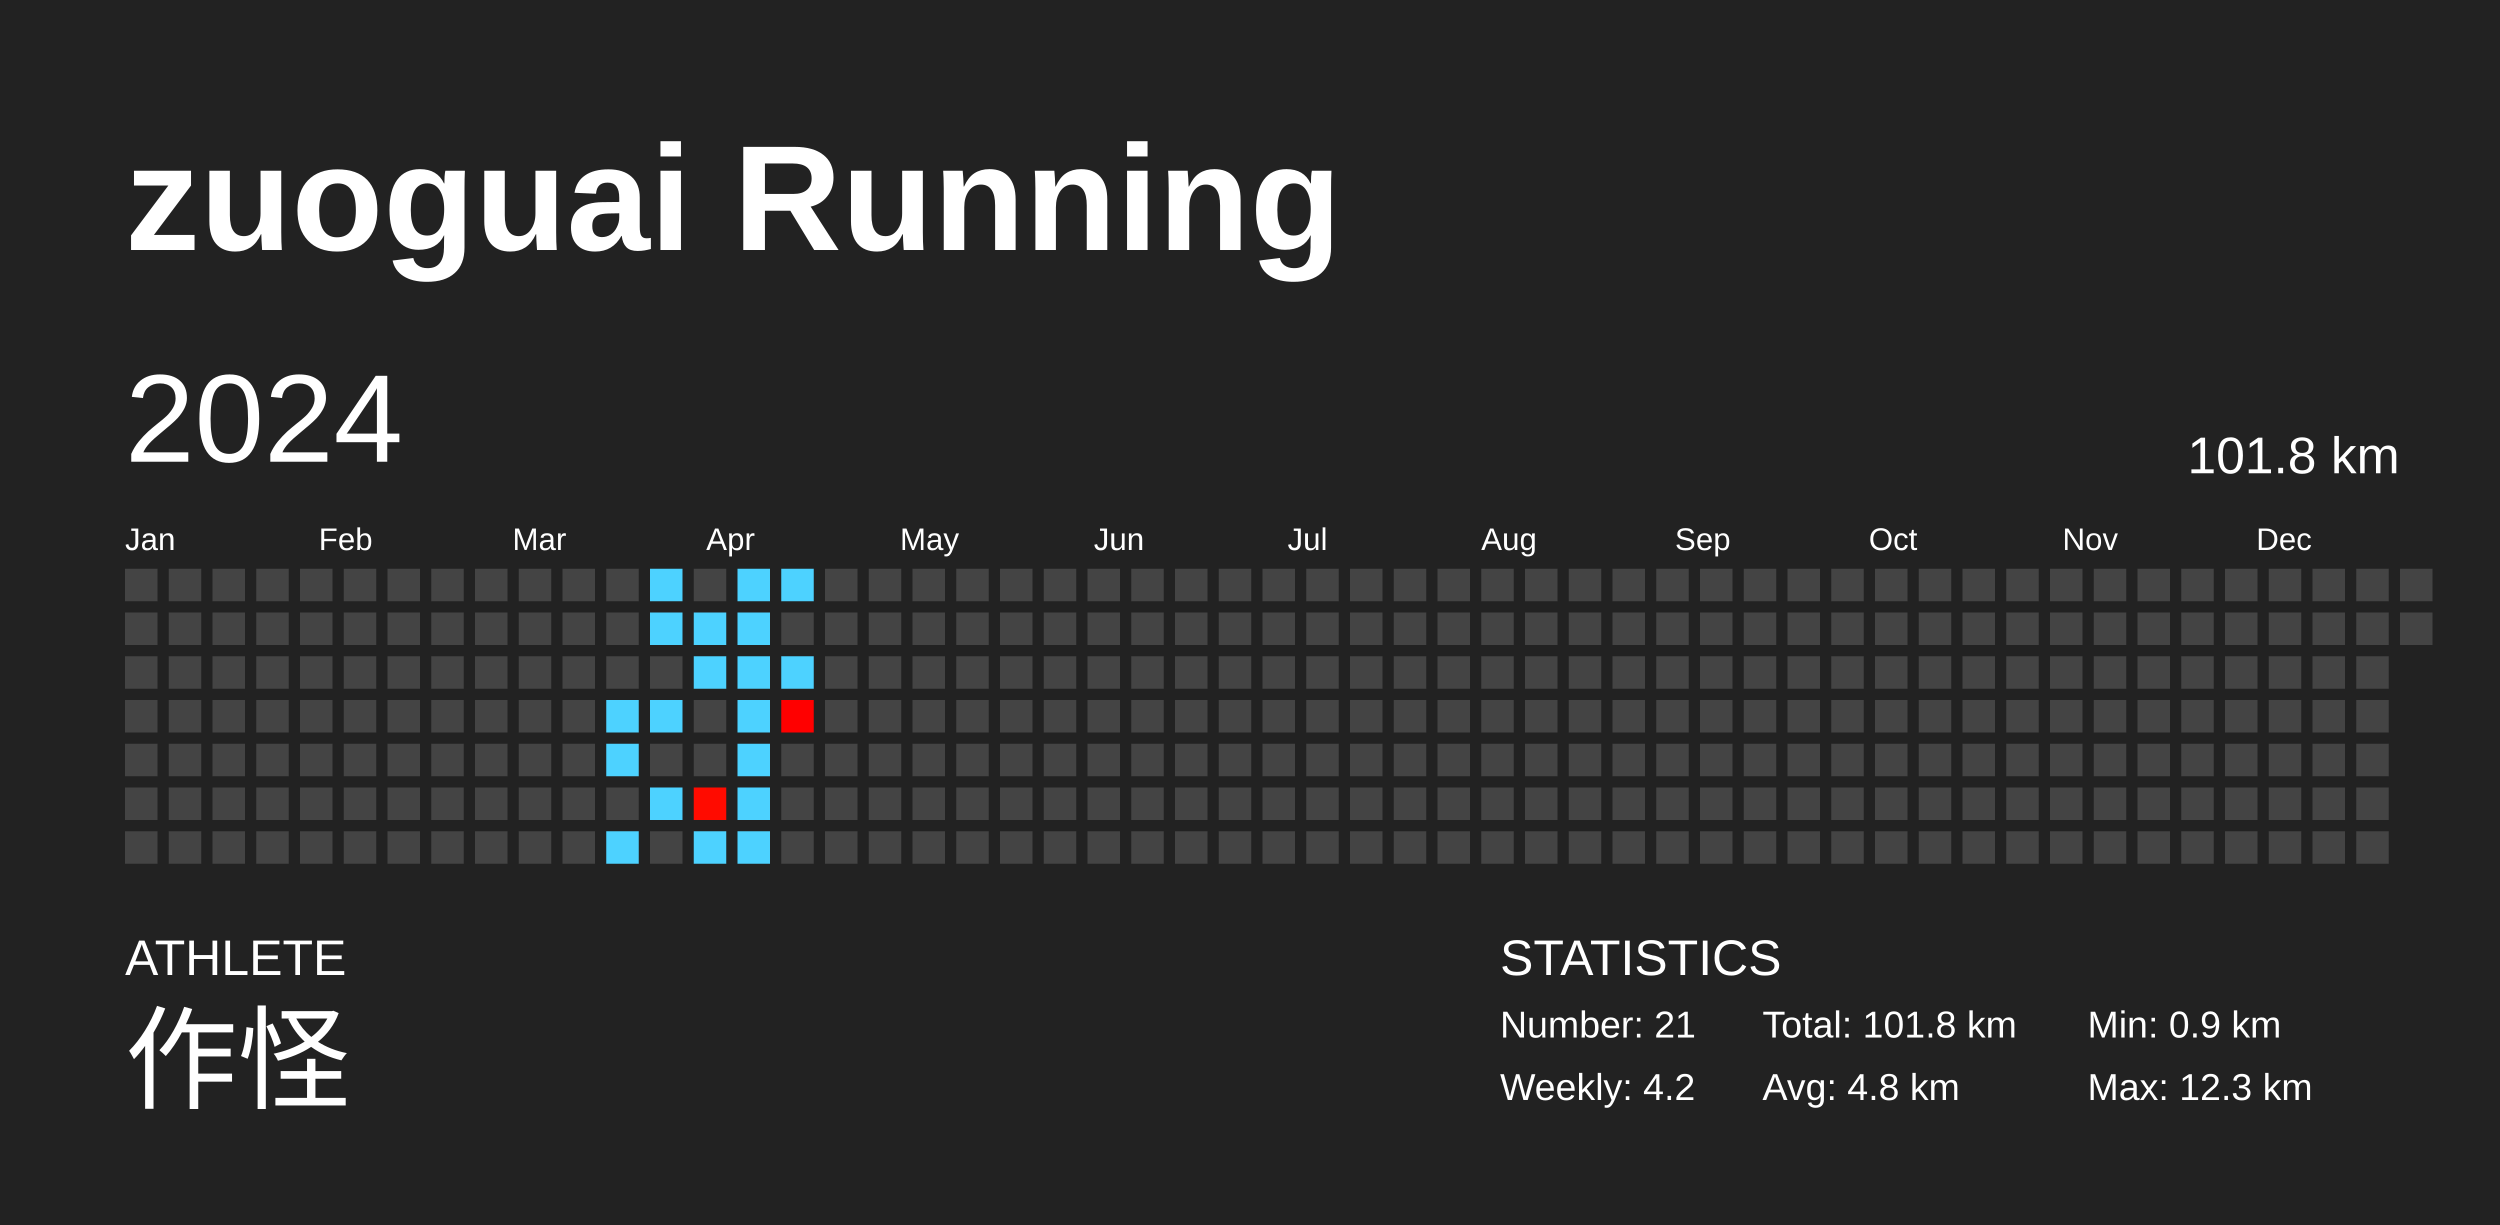
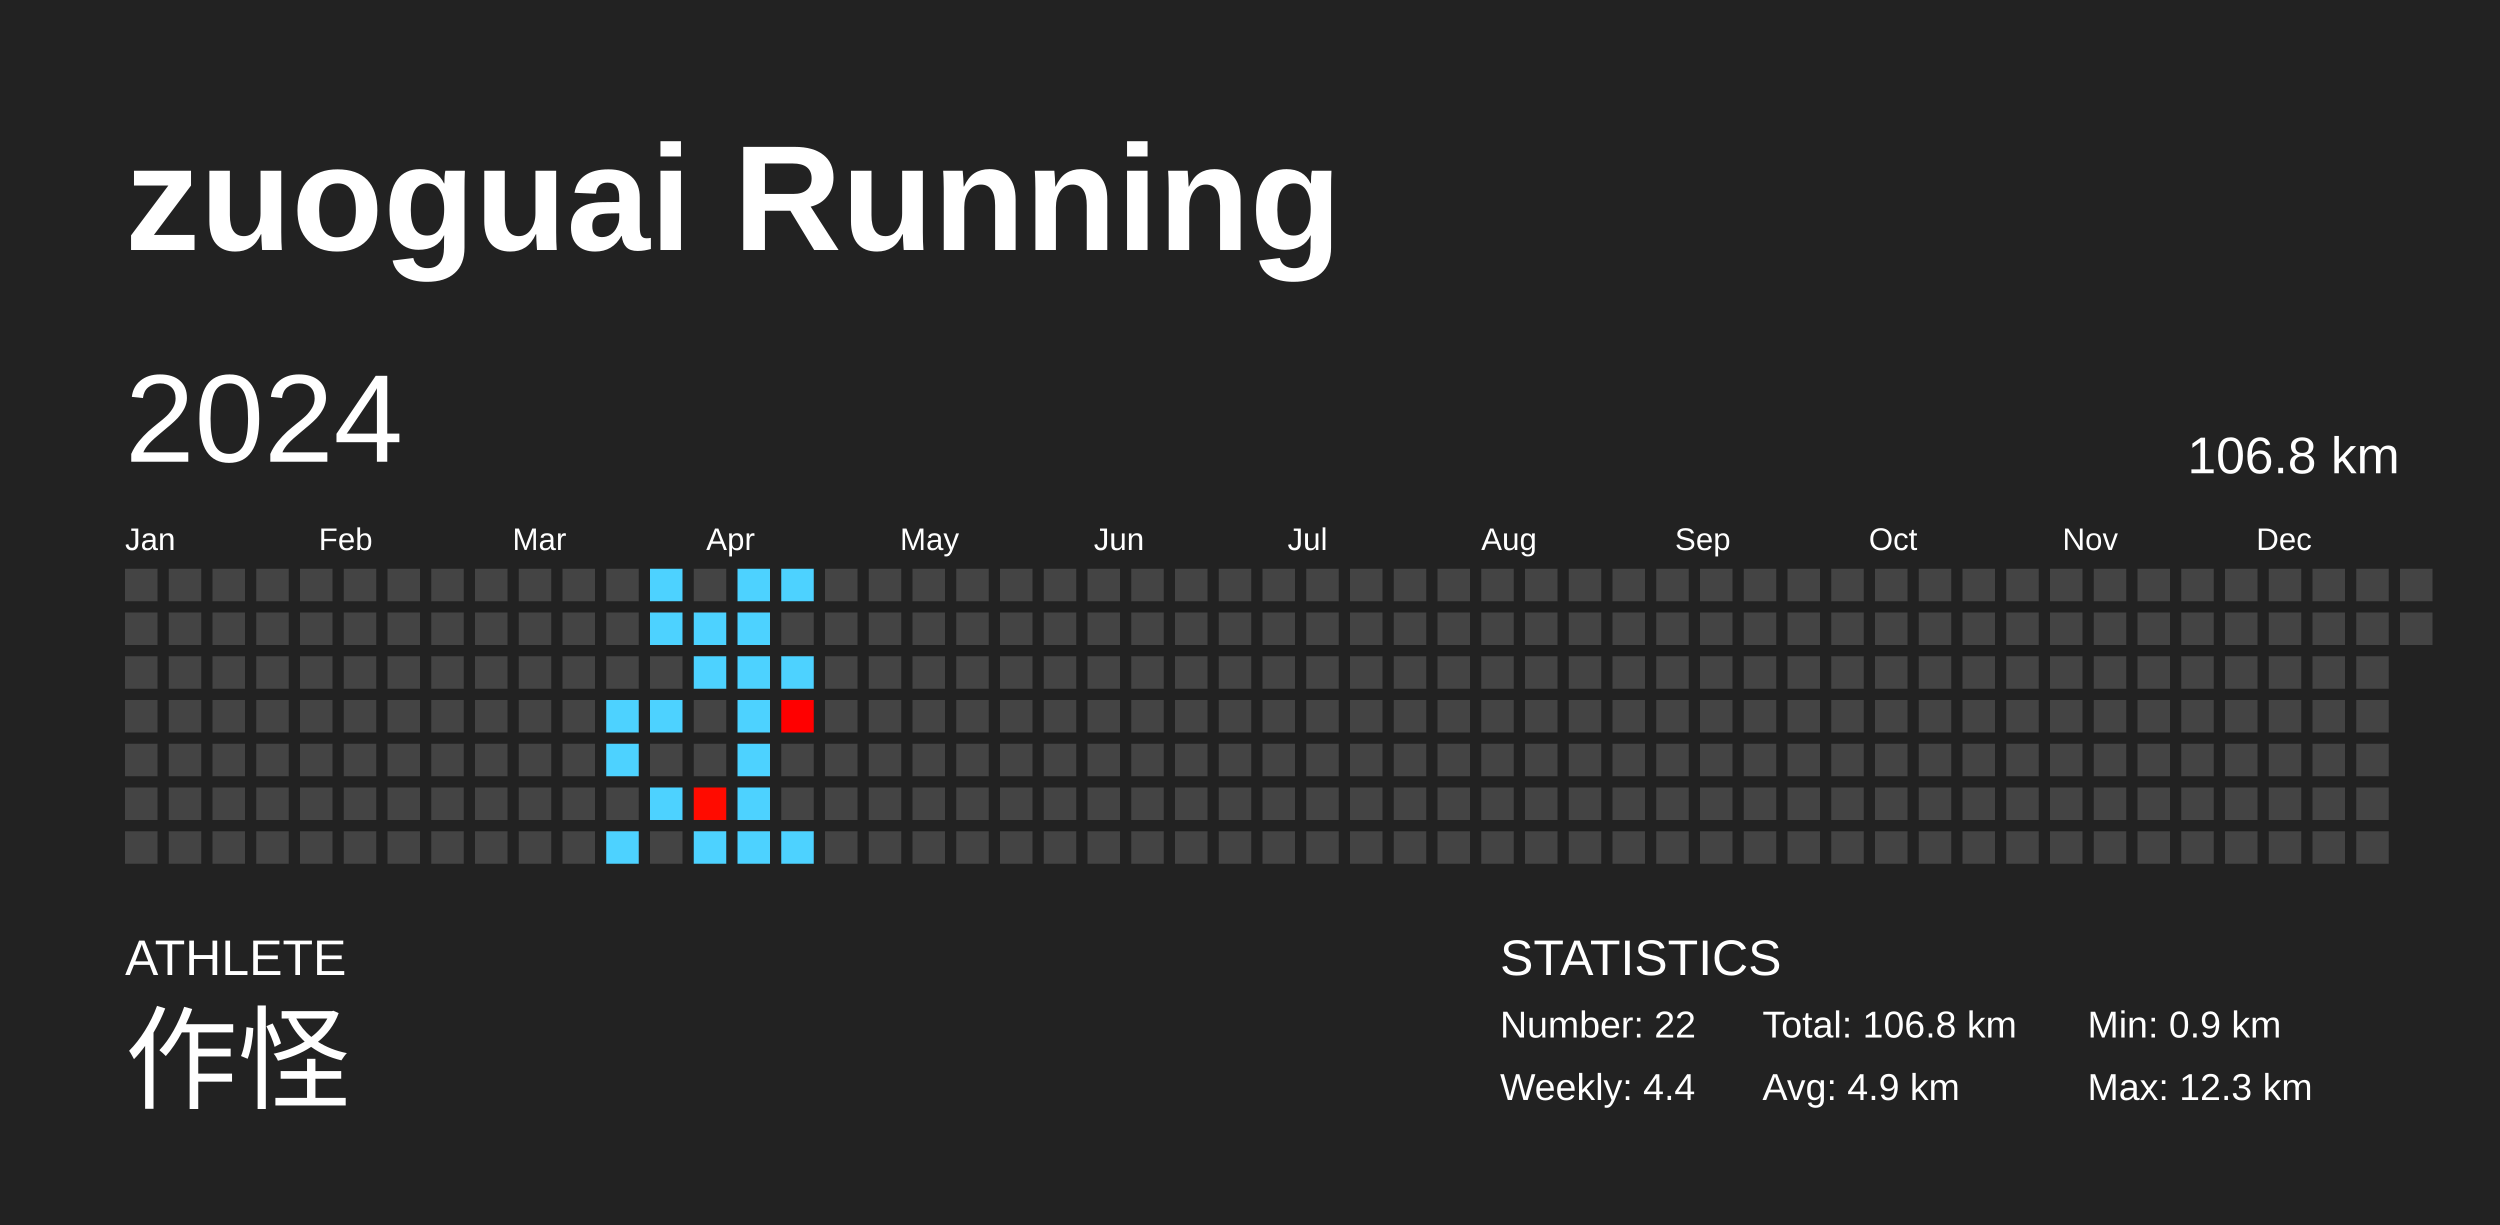
<svg xmlns="http://www.w3.org/2000/svg" baseProfile="full" height="98mm" version="1.1" viewBox="0,0,200,98" width="200mm">
  <defs />
  <rect fill="#222222" height="98" width="200" x="0" y="0" />
  <text fill="#FFFFFF" style="font-size:12px; font-family:Arial; font-weight:bold;" x="10" y="20">zuoguai Running</text>
  <text fill="#FFFFFF" style="font-size:4px; font-family:Arial" x="10" y="78">ATHLETE</text>
  <text fill="#FFFFFF" style="font-size:9px; font-family:Arial" x="10" y="88">作怪</text>
  <text fill="#FFFFFF" style="font-size:4px; font-family:Arial" x="120" y="78">STATISTICS</text>
-   <text fill="#FFFFFF" style="font-size:3px; font-family:Arial" x="120" y="83">Number: 21</text>
-   <text fill="#FFFFFF" style="font-size:3px; font-family:Arial" x="120" y="88">Weekly: 4.2</text>
-   <text fill="#FFFFFF" style="font-size:3px; font-family:Arial" x="141" y="83">Total: 101.8 km</text>
-   <text fill="#FFFFFF" style="font-size:3px; font-family:Arial" x="141" y="88">Avg: 4.8 km</text>
+   <text fill="#FFFFFF" style="font-size:3px; font-family:Arial" x="120" y="83">Number: 22</text>
+   <text fill="#FFFFFF" style="font-size:3px; font-family:Arial" x="120" y="88">Weekly: 4.4</text>
+   <text fill="#FFFFFF" style="font-size:3px; font-family:Arial" x="141" y="83">Total: 106.8 km</text>
+   <text fill="#FFFFFF" style="font-size:3px; font-family:Arial" x="141" y="88">Avg: 4.9 km</text>
  <text fill="#FFFFFF" style="font-size:3px; font-family:Arial" x="167" y="83">Min: 0.9 km</text>
  <text fill="#FFFFFF" style="font-size:3px; font-family:Arial" x="167" y="88">Max: 12.3 km</text>
  <text dominant-baseline="hanging" fill="#FFFFFF" style="font-size:10.0px; font-family:Arial;" x="10" y="30">2024</text>
-   <text dominant-baseline="hanging" fill="#FFFFFF" style="font-size:4.125px; font-family:Arial;" x="175" y="35">101.8 km</text>
+   <text dominant-baseline="hanging" fill="#FFFFFF" style="font-size:4.125px; font-family:Arial;" x="175" y="35">106.8 km</text>
  <text fill="#FFFFFF" style="font-size:2.5px; font-family:Arial" x="10.0" y="44">Jan</text>
  <text fill="#FFFFFF" style="font-size:2.5px; font-family:Arial" x="25.5" y="44">Feb</text>
  <text fill="#FFFFFF" style="font-size:2.5px; font-family:Arial" x="41.0" y="44">Mar</text>
  <text fill="#FFFFFF" style="font-size:2.5px; font-family:Arial" x="56.5" y="44">Apr</text>
  <text fill="#FFFFFF" style="font-size:2.5px; font-family:Arial" x="72.0" y="44">May</text>
  <text fill="#FFFFFF" style="font-size:2.5px; font-family:Arial" x="87.5" y="44">Jun</text>
  <text fill="#FFFFFF" style="font-size:2.5px; font-family:Arial" x="103.0" y="44">Jul</text>
  <text fill="#FFFFFF" style="font-size:2.5px; font-family:Arial" x="118.5" y="44">Aug</text>
  <text fill="#FFFFFF" style="font-size:2.5px; font-family:Arial" x="134.0" y="44">Sep</text>
  <text fill="#FFFFFF" style="font-size:2.5px; font-family:Arial" x="149.5" y="44">Oct</text>
  <text fill="#FFFFFF" style="font-size:2.5px; font-family:Arial" x="165.0" y="44">Nov</text>
  <text fill="#FFFFFF" style="font-size:2.5px; font-family:Arial" x="180.5" y="44">Dec</text>
  <rect fill="#444444" height="2.6" width="2.6" x="10.0" y="45.5" />
  <rect fill="#444444" height="2.6" width="2.6" x="10.0" y="49.0" />
  <rect fill="#444444" height="2.6" width="2.6" x="10.0" y="52.5" />
  <rect fill="#444444" height="2.6" width="2.6" x="10.0" y="56.0" />
  <rect fill="#444444" height="2.6" width="2.6" x="10.0" y="59.5" />
  <rect fill="#444444" height="2.6" width="2.6" x="10.0" y="63.0" />
  <rect fill="#444444" height="2.6" width="2.6" x="10.0" y="66.5" />
  <rect fill="#444444" height="2.6" width="2.6" x="13.5" y="45.5" />
  <rect fill="#444444" height="2.6" width="2.6" x="13.5" y="49.0" />
  <rect fill="#444444" height="2.6" width="2.6" x="13.5" y="52.5" />
  <rect fill="#444444" height="2.6" width="2.6" x="13.5" y="56.0" />
  <rect fill="#444444" height="2.6" width="2.6" x="13.5" y="59.5" />
  <rect fill="#444444" height="2.6" width="2.6" x="13.5" y="63.0" />
  <rect fill="#444444" height="2.6" width="2.6" x="13.5" y="66.5" />
  <rect fill="#444444" height="2.6" width="2.6" x="17.0" y="45.5" />
  <rect fill="#444444" height="2.6" width="2.6" x="17.0" y="49.0" />
  <rect fill="#444444" height="2.6" width="2.6" x="17.0" y="52.5" />
  <rect fill="#444444" height="2.6" width="2.6" x="17.0" y="56.0" />
  <rect fill="#444444" height="2.6" width="2.6" x="17.0" y="59.5" />
  <rect fill="#444444" height="2.6" width="2.6" x="17.0" y="63.0" />
  <rect fill="#444444" height="2.6" width="2.6" x="17.0" y="66.5" />
  <rect fill="#444444" height="2.6" width="2.6" x="20.5" y="45.5" />
  <rect fill="#444444" height="2.6" width="2.6" x="20.5" y="49.0" />
  <rect fill="#444444" height="2.6" width="2.6" x="20.5" y="52.5" />
  <rect fill="#444444" height="2.6" width="2.6" x="20.5" y="56.0" />
  <rect fill="#444444" height="2.6" width="2.6" x="20.5" y="59.5" />
  <rect fill="#444444" height="2.6" width="2.6" x="20.5" y="63.0" />
  <rect fill="#444444" height="2.6" width="2.6" x="20.5" y="66.5" />
  <rect fill="#444444" height="2.6" width="2.6" x="24.0" y="45.5" />
  <rect fill="#444444" height="2.6" width="2.6" x="24.0" y="49.0" />
  <rect fill="#444444" height="2.6" width="2.6" x="24.0" y="52.5" />
  <rect fill="#444444" height="2.6" width="2.6" x="24.0" y="56.0" />
  <rect fill="#444444" height="2.6" width="2.6" x="24.0" y="59.5" />
  <rect fill="#444444" height="2.6" width="2.6" x="24.0" y="63.0" />
  <rect fill="#444444" height="2.6" width="2.6" x="24.0" y="66.5" />
  <rect fill="#444444" height="2.6" width="2.6" x="27.5" y="45.5" />
  <rect fill="#444444" height="2.6" width="2.6" x="27.5" y="49.0" />
  <rect fill="#444444" height="2.6" width="2.6" x="27.5" y="52.5" />
  <rect fill="#444444" height="2.6" width="2.6" x="27.5" y="56.0" />
  <rect fill="#444444" height="2.6" width="2.6" x="27.5" y="59.5" />
  <rect fill="#444444" height="2.6" width="2.6" x="27.5" y="63.0" />
  <rect fill="#444444" height="2.6" width="2.6" x="27.5" y="66.5" />
  <rect fill="#444444" height="2.6" width="2.6" x="31.0" y="45.5" />
  <rect fill="#444444" height="2.6" width="2.6" x="31.0" y="49.0" />
  <rect fill="#444444" height="2.6" width="2.6" x="31.0" y="52.5" />
  <rect fill="#444444" height="2.6" width="2.6" x="31.0" y="56.0" />
  <rect fill="#444444" height="2.6" width="2.6" x="31.0" y="59.5" />
  <rect fill="#444444" height="2.6" width="2.6" x="31.0" y="63.0" />
  <rect fill="#444444" height="2.6" width="2.6" x="31.0" y="66.5" />
  <rect fill="#444444" height="2.6" width="2.6" x="34.5" y="45.5" />
  <rect fill="#444444" height="2.6" width="2.6" x="34.5" y="49.0" />
  <rect fill="#444444" height="2.6" width="2.6" x="34.5" y="52.5" />
  <rect fill="#444444" height="2.6" width="2.6" x="34.5" y="56.0" />
  <rect fill="#444444" height="2.6" width="2.6" x="34.5" y="59.5" />
  <rect fill="#444444" height="2.6" width="2.6" x="34.5" y="63.0" />
  <rect fill="#444444" height="2.6" width="2.6" x="34.5" y="66.5" />
  <rect fill="#444444" height="2.6" width="2.6" x="38.0" y="45.5" />
  <rect fill="#444444" height="2.6" width="2.6" x="38.0" y="49.0" />
  <rect fill="#444444" height="2.6" width="2.6" x="38.0" y="52.5" />
  <rect fill="#444444" height="2.6" width="2.6" x="38.0" y="56.0" />
  <rect fill="#444444" height="2.6" width="2.6" x="38.0" y="59.5" />
  <rect fill="#444444" height="2.6" width="2.6" x="38.0" y="63.0" />
  <rect fill="#444444" height="2.6" width="2.6" x="38.0" y="66.5" />
  <rect fill="#444444" height="2.6" width="2.6" x="41.5" y="45.5" />
  <rect fill="#444444" height="2.6" width="2.6" x="41.5" y="49.0" />
  <rect fill="#444444" height="2.6" width="2.6" x="41.5" y="52.5" />
  <rect fill="#444444" height="2.6" width="2.6" x="41.5" y="56.0" />
  <rect fill="#444444" height="2.6" width="2.6" x="41.5" y="59.5" />
  <rect fill="#444444" height="2.6" width="2.6" x="41.5" y="63.0" />
  <rect fill="#444444" height="2.6" width="2.6" x="41.5" y="66.5" />
  <rect fill="#444444" height="2.6" width="2.6" x="45.0" y="45.5" />
  <rect fill="#444444" height="2.6" width="2.6" x="45.0" y="49.0" />
  <rect fill="#444444" height="2.6" width="2.6" x="45.0" y="52.5" />
  <rect fill="#444444" height="2.6" width="2.6" x="45.0" y="56.0" />
  <rect fill="#444444" height="2.6" width="2.6" x="45.0" y="59.5" />
  <rect fill="#444444" height="2.6" width="2.6" x="45.0" y="63.0" />
  <rect fill="#444444" height="2.6" width="2.6" x="45.0" y="66.5" />
  <rect fill="#444444" height="2.6" width="2.6" x="48.5" y="45.5" />
  <rect fill="#444444" height="2.6" width="2.6" x="48.5" y="49.0" />
  <rect fill="#444444" height="2.6" width="2.6" x="48.5" y="52.5" />
  <rect fill="#4dd2ff" height="2.6" width="2.6" x="48.5" y="56.0" />
  <rect fill="#4dd2ff" height="2.6" width="2.6" x="48.5" y="59.5" />
  <rect fill="#444444" height="2.6" width="2.6" x="48.5" y="63.0" />
  <rect fill="#4dd2ff" height="2.6" width="2.6" x="48.5" y="66.5" />
  <rect fill="#4dd2ff" height="2.6" width="2.6" x="52.0" y="45.5" />
  <rect fill="#4dd2ff" height="2.6" width="2.6" x="52.0" y="49.0" />
  <rect fill="#444444" height="2.6" width="2.6" x="52.0" y="52.5" />
  <rect fill="#4dd2ff" height="2.6" width="2.6" x="52.0" y="56.0" />
  <rect fill="#444444" height="2.6" width="2.6" x="52.0" y="59.5" />
  <rect fill="#4dd2ff" height="2.6" width="2.6" x="52.0" y="63.0" />
  <rect fill="#444444" height="2.6" width="2.6" x="52.0" y="66.5" />
  <rect fill="#444444" height="2.6" width="2.6" x="55.5" y="45.5" />
  <rect fill="#4dd2ff" height="2.6" width="2.6" x="55.5" y="49.0" />
  <rect fill="#4dd2ff" height="2.6" width="2.6" x="55.5" y="52.5" />
  <rect fill="#444444" height="2.6" width="2.6" x="55.5" y="56.0" />
  <rect fill="#444444" height="2.6" width="2.6" x="55.5" y="59.5" />
  <rect fill="#ff0b00" height="2.6" width="2.6" x="55.5" y="63.0" />
  <rect fill="#4dd2ff" height="2.6" width="2.6" x="55.5" y="66.5" />
  <rect fill="#4dd2ff" height="2.6" width="2.6" x="59.0" y="45.5" />
  <rect fill="#4dd2ff" height="2.6" width="2.6" x="59.0" y="49.0" />
  <rect fill="#4dd2ff" height="2.6" width="2.6" x="59.0" y="52.5" />
  <rect fill="#4dd2ff" height="2.6" width="2.6" x="59.0" y="56.0" />
  <rect fill="#4dd2ff" height="2.6" width="2.6" x="59.0" y="59.5" />
  <rect fill="#4dd2ff" height="2.6" width="2.6" x="59.0" y="63.0" />
  <rect fill="#4dd2ff" height="2.6" width="2.6" x="59.0" y="66.5" />
  <rect fill="#4dd2ff" height="2.6" width="2.6" x="62.5" y="45.5" />
  <rect fill="#444444" height="2.6" width="2.6" x="62.5" y="49.0" />
  <rect fill="#4dd2ff" height="2.6" width="2.6" x="62.5" y="52.5" />
  <rect fill="#ff0000" height="2.6" width="2.6" x="62.5" y="56.0" />
  <rect fill="#444444" height="2.6" width="2.6" x="62.5" y="59.5" />
  <rect fill="#444444" height="2.6" width="2.6" x="62.5" y="63.0" />
-   <rect fill="#444444" height="2.6" width="2.6" x="62.5" y="66.5" />
+   <rect fill="#4dd2ff" height="2.6" width="2.6" x="62.5" y="66.5" />
  <rect fill="#444444" height="2.6" width="2.6" x="66.0" y="45.5" />
  <rect fill="#444444" height="2.6" width="2.6" x="66.0" y="49.0" />
  <rect fill="#444444" height="2.6" width="2.6" x="66.0" y="52.5" />
  <rect fill="#444444" height="2.6" width="2.6" x="66.0" y="56.0" />
  <rect fill="#444444" height="2.6" width="2.6" x="66.0" y="59.5" />
  <rect fill="#444444" height="2.6" width="2.6" x="66.0" y="63.0" />
  <rect fill="#444444" height="2.6" width="2.6" x="66.0" y="66.5" />
  <rect fill="#444444" height="2.6" width="2.6" x="69.5" y="45.5" />
  <rect fill="#444444" height="2.6" width="2.6" x="69.5" y="49.0" />
  <rect fill="#444444" height="2.6" width="2.6" x="69.5" y="52.5" />
  <rect fill="#444444" height="2.6" width="2.6" x="69.5" y="56.0" />
  <rect fill="#444444" height="2.6" width="2.6" x="69.5" y="59.5" />
  <rect fill="#444444" height="2.6" width="2.6" x="69.5" y="63.0" />
  <rect fill="#444444" height="2.6" width="2.6" x="69.5" y="66.5" />
  <rect fill="#444444" height="2.6" width="2.6" x="73.0" y="45.5" />
  <rect fill="#444444" height="2.6" width="2.6" x="73.0" y="49.0" />
  <rect fill="#444444" height="2.6" width="2.6" x="73.0" y="52.5" />
  <rect fill="#444444" height="2.6" width="2.6" x="73.0" y="56.0" />
  <rect fill="#444444" height="2.6" width="2.6" x="73.0" y="59.5" />
  <rect fill="#444444" height="2.6" width="2.6" x="73.0" y="63.0" />
  <rect fill="#444444" height="2.6" width="2.6" x="73.0" y="66.5" />
  <rect fill="#444444" height="2.6" width="2.6" x="76.5" y="45.5" />
  <rect fill="#444444" height="2.6" width="2.6" x="76.5" y="49.0" />
  <rect fill="#444444" height="2.6" width="2.6" x="76.5" y="52.5" />
  <rect fill="#444444" height="2.6" width="2.6" x="76.5" y="56.0" />
  <rect fill="#444444" height="2.6" width="2.6" x="76.5" y="59.5" />
  <rect fill="#444444" height="2.6" width="2.6" x="76.5" y="63.0" />
  <rect fill="#444444" height="2.6" width="2.6" x="76.5" y="66.5" />
  <rect fill="#444444" height="2.6" width="2.6" x="80.0" y="45.5" />
  <rect fill="#444444" height="2.6" width="2.6" x="80.0" y="49.0" />
  <rect fill="#444444" height="2.6" width="2.6" x="80.0" y="52.5" />
  <rect fill="#444444" height="2.6" width="2.6" x="80.0" y="56.0" />
  <rect fill="#444444" height="2.6" width="2.6" x="80.0" y="59.5" />
  <rect fill="#444444" height="2.6" width="2.6" x="80.0" y="63.0" />
  <rect fill="#444444" height="2.6" width="2.6" x="80.0" y="66.5" />
  <rect fill="#444444" height="2.6" width="2.6" x="83.5" y="45.5" />
  <rect fill="#444444" height="2.6" width="2.6" x="83.5" y="49.0" />
  <rect fill="#444444" height="2.6" width="2.6" x="83.5" y="52.5" />
  <rect fill="#444444" height="2.6" width="2.6" x="83.5" y="56.0" />
  <rect fill="#444444" height="2.6" width="2.6" x="83.5" y="59.5" />
  <rect fill="#444444" height="2.6" width="2.6" x="83.5" y="63.0" />
  <rect fill="#444444" height="2.6" width="2.6" x="83.5" y="66.5" />
  <rect fill="#444444" height="2.6" width="2.6" x="87.0" y="45.5" />
  <rect fill="#444444" height="2.6" width="2.6" x="87.0" y="49.0" />
  <rect fill="#444444" height="2.6" width="2.6" x="87.0" y="52.5" />
  <rect fill="#444444" height="2.6" width="2.6" x="87.0" y="56.0" />
  <rect fill="#444444" height="2.6" width="2.6" x="87.0" y="59.5" />
  <rect fill="#444444" height="2.6" width="2.6" x="87.0" y="63.0" />
  <rect fill="#444444" height="2.6" width="2.6" x="87.0" y="66.5" />
  <rect fill="#444444" height="2.6" width="2.6" x="90.5" y="45.5" />
  <rect fill="#444444" height="2.6" width="2.6" x="90.5" y="49.0" />
  <rect fill="#444444" height="2.6" width="2.6" x="90.5" y="52.5" />
  <rect fill="#444444" height="2.6" width="2.6" x="90.5" y="56.0" />
  <rect fill="#444444" height="2.6" width="2.6" x="90.5" y="59.5" />
  <rect fill="#444444" height="2.6" width="2.6" x="90.5" y="63.0" />
  <rect fill="#444444" height="2.6" width="2.6" x="90.5" y="66.5" />
  <rect fill="#444444" height="2.6" width="2.6" x="94.0" y="45.5" />
  <rect fill="#444444" height="2.6" width="2.6" x="94.0" y="49.0" />
  <rect fill="#444444" height="2.6" width="2.6" x="94.0" y="52.5" />
  <rect fill="#444444" height="2.6" width="2.6" x="94.0" y="56.0" />
  <rect fill="#444444" height="2.6" width="2.6" x="94.0" y="59.5" />
  <rect fill="#444444" height="2.6" width="2.6" x="94.0" y="63.0" />
  <rect fill="#444444" height="2.6" width="2.6" x="94.0" y="66.5" />
  <rect fill="#444444" height="2.6" width="2.6" x="97.5" y="45.5" />
  <rect fill="#444444" height="2.6" width="2.6" x="97.5" y="49.0" />
  <rect fill="#444444" height="2.6" width="2.6" x="97.5" y="52.5" />
  <rect fill="#444444" height="2.6" width="2.6" x="97.5" y="56.0" />
  <rect fill="#444444" height="2.6" width="2.6" x="97.5" y="59.5" />
  <rect fill="#444444" height="2.6" width="2.6" x="97.5" y="63.0" />
  <rect fill="#444444" height="2.6" width="2.6" x="97.5" y="66.5" />
  <rect fill="#444444" height="2.6" width="2.6" x="101.0" y="45.5" />
  <rect fill="#444444" height="2.6" width="2.6" x="101.0" y="49.0" />
  <rect fill="#444444" height="2.6" width="2.6" x="101.0" y="52.5" />
  <rect fill="#444444" height="2.6" width="2.6" x="101.0" y="56.0" />
  <rect fill="#444444" height="2.6" width="2.6" x="101.0" y="59.5" />
  <rect fill="#444444" height="2.6" width="2.6" x="101.0" y="63.0" />
  <rect fill="#444444" height="2.6" width="2.6" x="101.0" y="66.5" />
  <rect fill="#444444" height="2.6" width="2.6" x="104.5" y="45.5" />
  <rect fill="#444444" height="2.6" width="2.6" x="104.5" y="49.0" />
  <rect fill="#444444" height="2.6" width="2.6" x="104.5" y="52.5" />
  <rect fill="#444444" height="2.6" width="2.6" x="104.5" y="56.0" />
  <rect fill="#444444" height="2.6" width="2.6" x="104.5" y="59.5" />
  <rect fill="#444444" height="2.6" width="2.6" x="104.5" y="63.0" />
  <rect fill="#444444" height="2.6" width="2.6" x="104.5" y="66.5" />
  <rect fill="#444444" height="2.6" width="2.6" x="108.0" y="45.5" />
  <rect fill="#444444" height="2.6" width="2.6" x="108.0" y="49.0" />
  <rect fill="#444444" height="2.6" width="2.6" x="108.0" y="52.5" />
  <rect fill="#444444" height="2.6" width="2.6" x="108.0" y="56.0" />
  <rect fill="#444444" height="2.6" width="2.6" x="108.0" y="59.5" />
  <rect fill="#444444" height="2.6" width="2.6" x="108.0" y="63.0" />
  <rect fill="#444444" height="2.6" width="2.6" x="108.0" y="66.5" />
  <rect fill="#444444" height="2.6" width="2.6" x="111.5" y="45.5" />
  <rect fill="#444444" height="2.6" width="2.6" x="111.5" y="49.0" />
  <rect fill="#444444" height="2.6" width="2.6" x="111.5" y="52.5" />
  <rect fill="#444444" height="2.6" width="2.6" x="111.5" y="56.0" />
  <rect fill="#444444" height="2.6" width="2.6" x="111.5" y="59.5" />
  <rect fill="#444444" height="2.6" width="2.6" x="111.5" y="63.0" />
  <rect fill="#444444" height="2.6" width="2.6" x="111.5" y="66.5" />
  <rect fill="#444444" height="2.6" width="2.6" x="115.0" y="45.5" />
  <rect fill="#444444" height="2.6" width="2.6" x="115.0" y="49.0" />
  <rect fill="#444444" height="2.6" width="2.6" x="115.0" y="52.5" />
  <rect fill="#444444" height="2.6" width="2.6" x="115.0" y="56.0" />
  <rect fill="#444444" height="2.6" width="2.6" x="115.0" y="59.5" />
  <rect fill="#444444" height="2.6" width="2.6" x="115.0" y="63.0" />
  <rect fill="#444444" height="2.6" width="2.6" x="115.0" y="66.5" />
  <rect fill="#444444" height="2.6" width="2.6" x="118.5" y="45.5" />
  <rect fill="#444444" height="2.6" width="2.6" x="118.5" y="49.0" />
  <rect fill="#444444" height="2.6" width="2.6" x="118.5" y="52.5" />
  <rect fill="#444444" height="2.6" width="2.6" x="118.5" y="56.0" />
  <rect fill="#444444" height="2.6" width="2.6" x="118.5" y="59.5" />
  <rect fill="#444444" height="2.6" width="2.6" x="118.5" y="63.0" />
  <rect fill="#444444" height="2.6" width="2.6" x="118.5" y="66.5" />
  <rect fill="#444444" height="2.6" width="2.6" x="122.0" y="45.5" />
  <rect fill="#444444" height="2.6" width="2.6" x="122.0" y="49.0" />
  <rect fill="#444444" height="2.6" width="2.6" x="122.0" y="52.5" />
  <rect fill="#444444" height="2.6" width="2.6" x="122.0" y="56.0" />
  <rect fill="#444444" height="2.6" width="2.6" x="122.0" y="59.5" />
  <rect fill="#444444" height="2.6" width="2.6" x="122.0" y="63.0" />
  <rect fill="#444444" height="2.6" width="2.6" x="122.0" y="66.5" />
  <rect fill="#444444" height="2.6" width="2.6" x="125.5" y="45.5" />
  <rect fill="#444444" height="2.6" width="2.6" x="125.5" y="49.0" />
  <rect fill="#444444" height="2.6" width="2.6" x="125.5" y="52.5" />
  <rect fill="#444444" height="2.6" width="2.6" x="125.5" y="56.0" />
  <rect fill="#444444" height="2.6" width="2.6" x="125.5" y="59.5" />
  <rect fill="#444444" height="2.6" width="2.6" x="125.5" y="63.0" />
  <rect fill="#444444" height="2.6" width="2.6" x="125.5" y="66.5" />
  <rect fill="#444444" height="2.6" width="2.6" x="129.0" y="45.5" />
  <rect fill="#444444" height="2.6" width="2.6" x="129.0" y="49.0" />
  <rect fill="#444444" height="2.6" width="2.6" x="129.0" y="52.5" />
  <rect fill="#444444" height="2.6" width="2.6" x="129.0" y="56.0" />
  <rect fill="#444444" height="2.6" width="2.6" x="129.0" y="59.5" />
  <rect fill="#444444" height="2.6" width="2.6" x="129.0" y="63.0" />
  <rect fill="#444444" height="2.6" width="2.6" x="129.0" y="66.5" />
  <rect fill="#444444" height="2.6" width="2.6" x="132.5" y="45.5" />
  <rect fill="#444444" height="2.6" width="2.6" x="132.5" y="49.0" />
  <rect fill="#444444" height="2.6" width="2.6" x="132.5" y="52.5" />
  <rect fill="#444444" height="2.6" width="2.6" x="132.5" y="56.0" />
  <rect fill="#444444" height="2.6" width="2.6" x="132.5" y="59.5" />
  <rect fill="#444444" height="2.6" width="2.6" x="132.5" y="63.0" />
  <rect fill="#444444" height="2.6" width="2.6" x="132.5" y="66.5" />
  <rect fill="#444444" height="2.6" width="2.6" x="136.0" y="45.5" />
  <rect fill="#444444" height="2.6" width="2.6" x="136.0" y="49.0" />
  <rect fill="#444444" height="2.6" width="2.6" x="136.0" y="52.5" />
  <rect fill="#444444" height="2.6" width="2.6" x="136.0" y="56.0" />
  <rect fill="#444444" height="2.6" width="2.6" x="136.0" y="59.5" />
  <rect fill="#444444" height="2.6" width="2.6" x="136.0" y="63.0" />
  <rect fill="#444444" height="2.6" width="2.6" x="136.0" y="66.5" />
  <rect fill="#444444" height="2.6" width="2.6" x="139.5" y="45.5" />
  <rect fill="#444444" height="2.6" width="2.6" x="139.5" y="49.0" />
  <rect fill="#444444" height="2.6" width="2.6" x="139.5" y="52.5" />
  <rect fill="#444444" height="2.6" width="2.6" x="139.5" y="56.0" />
  <rect fill="#444444" height="2.6" width="2.6" x="139.5" y="59.5" />
  <rect fill="#444444" height="2.6" width="2.6" x="139.5" y="63.0" />
  <rect fill="#444444" height="2.6" width="2.6" x="139.5" y="66.5" />
  <rect fill="#444444" height="2.6" width="2.6" x="143.0" y="45.5" />
  <rect fill="#444444" height="2.6" width="2.6" x="143.0" y="49.0" />
  <rect fill="#444444" height="2.6" width="2.6" x="143.0" y="52.5" />
  <rect fill="#444444" height="2.6" width="2.6" x="143.0" y="56.0" />
  <rect fill="#444444" height="2.6" width="2.6" x="143.0" y="59.5" />
  <rect fill="#444444" height="2.6" width="2.6" x="143.0" y="63.0" />
  <rect fill="#444444" height="2.6" width="2.6" x="143.0" y="66.5" />
  <rect fill="#444444" height="2.6" width="2.6" x="146.5" y="45.5" />
  <rect fill="#444444" height="2.6" width="2.6" x="146.5" y="49.0" />
  <rect fill="#444444" height="2.6" width="2.6" x="146.5" y="52.5" />
  <rect fill="#444444" height="2.6" width="2.6" x="146.5" y="56.0" />
  <rect fill="#444444" height="2.6" width="2.6" x="146.5" y="59.5" />
  <rect fill="#444444" height="2.6" width="2.6" x="146.5" y="63.0" />
  <rect fill="#444444" height="2.6" width="2.6" x="146.5" y="66.5" />
  <rect fill="#444444" height="2.6" width="2.6" x="150.0" y="45.5" />
  <rect fill="#444444" height="2.6" width="2.6" x="150.0" y="49.0" />
  <rect fill="#444444" height="2.6" width="2.6" x="150.0" y="52.5" />
  <rect fill="#444444" height="2.6" width="2.6" x="150.0" y="56.0" />
  <rect fill="#444444" height="2.6" width="2.6" x="150.0" y="59.5" />
  <rect fill="#444444" height="2.6" width="2.6" x="150.0" y="63.0" />
  <rect fill="#444444" height="2.6" width="2.6" x="150.0" y="66.5" />
  <rect fill="#444444" height="2.6" width="2.6" x="153.5" y="45.5" />
  <rect fill="#444444" height="2.6" width="2.6" x="153.5" y="49.0" />
  <rect fill="#444444" height="2.6" width="2.6" x="153.5" y="52.5" />
  <rect fill="#444444" height="2.6" width="2.6" x="153.5" y="56.0" />
  <rect fill="#444444" height="2.6" width="2.6" x="153.5" y="59.5" />
  <rect fill="#444444" height="2.6" width="2.6" x="153.5" y="63.0" />
  <rect fill="#444444" height="2.6" width="2.6" x="153.5" y="66.5" />
  <rect fill="#444444" height="2.6" width="2.6" x="157.0" y="45.5" />
  <rect fill="#444444" height="2.6" width="2.6" x="157.0" y="49.0" />
  <rect fill="#444444" height="2.6" width="2.6" x="157.0" y="52.5" />
  <rect fill="#444444" height="2.6" width="2.6" x="157.0" y="56.0" />
  <rect fill="#444444" height="2.6" width="2.6" x="157.0" y="59.5" />
  <rect fill="#444444" height="2.6" width="2.6" x="157.0" y="63.0" />
  <rect fill="#444444" height="2.6" width="2.6" x="157.0" y="66.5" />
  <rect fill="#444444" height="2.6" width="2.6" x="160.5" y="45.5" />
  <rect fill="#444444" height="2.6" width="2.6" x="160.5" y="49.0" />
  <rect fill="#444444" height="2.6" width="2.6" x="160.5" y="52.5" />
  <rect fill="#444444" height="2.6" width="2.6" x="160.5" y="56.0" />
  <rect fill="#444444" height="2.6" width="2.6" x="160.5" y="59.5" />
  <rect fill="#444444" height="2.6" width="2.6" x="160.5" y="63.0" />
  <rect fill="#444444" height="2.6" width="2.6" x="160.5" y="66.5" />
  <rect fill="#444444" height="2.6" width="2.6" x="164.0" y="45.5" />
  <rect fill="#444444" height="2.6" width="2.6" x="164.0" y="49.0" />
  <rect fill="#444444" height="2.6" width="2.6" x="164.0" y="52.5" />
  <rect fill="#444444" height="2.6" width="2.6" x="164.0" y="56.0" />
  <rect fill="#444444" height="2.6" width="2.6" x="164.0" y="59.5" />
  <rect fill="#444444" height="2.6" width="2.6" x="164.0" y="63.0" />
  <rect fill="#444444" height="2.6" width="2.6" x="164.0" y="66.5" />
  <rect fill="#444444" height="2.6" width="2.6" x="167.5" y="45.5" />
  <rect fill="#444444" height="2.6" width="2.6" x="167.5" y="49.0" />
  <rect fill="#444444" height="2.6" width="2.6" x="167.5" y="52.5" />
  <rect fill="#444444" height="2.6" width="2.6" x="167.5" y="56.0" />
  <rect fill="#444444" height="2.6" width="2.6" x="167.5" y="59.5" />
  <rect fill="#444444" height="2.6" width="2.6" x="167.5" y="63.0" />
  <rect fill="#444444" height="2.6" width="2.6" x="167.5" y="66.5" />
  <rect fill="#444444" height="2.6" width="2.6" x="171.0" y="45.5" />
  <rect fill="#444444" height="2.6" width="2.6" x="171.0" y="49.0" />
  <rect fill="#444444" height="2.6" width="2.6" x="171.0" y="52.5" />
  <rect fill="#444444" height="2.6" width="2.6" x="171.0" y="56.0" />
  <rect fill="#444444" height="2.6" width="2.6" x="171.0" y="59.5" />
  <rect fill="#444444" height="2.6" width="2.6" x="171.0" y="63.0" />
  <rect fill="#444444" height="2.6" width="2.6" x="171.0" y="66.5" />
  <rect fill="#444444" height="2.6" width="2.6" x="174.5" y="45.5" />
  <rect fill="#444444" height="2.6" width="2.6" x="174.5" y="49.0" />
  <rect fill="#444444" height="2.6" width="2.6" x="174.5" y="52.5" />
  <rect fill="#444444" height="2.6" width="2.6" x="174.5" y="56.0" />
  <rect fill="#444444" height="2.6" width="2.6" x="174.5" y="59.5" />
  <rect fill="#444444" height="2.6" width="2.6" x="174.5" y="63.0" />
  <rect fill="#444444" height="2.6" width="2.6" x="174.5" y="66.5" />
  <rect fill="#444444" height="2.6" width="2.6" x="178.0" y="45.5" />
  <rect fill="#444444" height="2.6" width="2.6" x="178.0" y="49.0" />
  <rect fill="#444444" height="2.6" width="2.6" x="178.0" y="52.5" />
  <rect fill="#444444" height="2.6" width="2.6" x="178.0" y="56.0" />
  <rect fill="#444444" height="2.6" width="2.6" x="178.0" y="59.5" />
  <rect fill="#444444" height="2.6" width="2.6" x="178.0" y="63.0" />
  <rect fill="#444444" height="2.6" width="2.6" x="178.0" y="66.5" />
  <rect fill="#444444" height="2.6" width="2.6" x="181.5" y="45.5" />
  <rect fill="#444444" height="2.6" width="2.6" x="181.5" y="49.0" />
  <rect fill="#444444" height="2.6" width="2.6" x="181.5" y="52.5" />
  <rect fill="#444444" height="2.6" width="2.6" x="181.5" y="56.0" />
  <rect fill="#444444" height="2.6" width="2.6" x="181.5" y="59.5" />
  <rect fill="#444444" height="2.6" width="2.6" x="181.5" y="63.0" />
  <rect fill="#444444" height="2.6" width="2.6" x="181.5" y="66.5" />
  <rect fill="#444444" height="2.6" width="2.6" x="185.0" y="45.5" />
  <rect fill="#444444" height="2.6" width="2.6" x="185.0" y="49.0" />
  <rect fill="#444444" height="2.6" width="2.6" x="185.0" y="52.5" />
  <rect fill="#444444" height="2.6" width="2.6" x="185.0" y="56.0" />
  <rect fill="#444444" height="2.6" width="2.6" x="185.0" y="59.5" />
  <rect fill="#444444" height="2.6" width="2.6" x="185.0" y="63.0" />
  <rect fill="#444444" height="2.6" width="2.6" x="185.0" y="66.5" />
  <rect fill="#444444" height="2.6" width="2.6" x="188.5" y="45.5" />
  <rect fill="#444444" height="2.6" width="2.6" x="188.5" y="49.0" />
  <rect fill="#444444" height="2.6" width="2.6" x="188.5" y="52.5" />
  <rect fill="#444444" height="2.6" width="2.6" x="188.5" y="56.0" />
  <rect fill="#444444" height="2.6" width="2.6" x="188.5" y="59.5" />
  <rect fill="#444444" height="2.6" width="2.6" x="188.5" y="63.0" />
  <rect fill="#444444" height="2.6" width="2.6" x="188.5" y="66.5" />
  <rect fill="#444444" height="2.6" width="2.6" x="192.0" y="45.5" />
  <rect fill="#444444" height="2.6" width="2.6" x="192.0" y="49.0" />
</svg>
